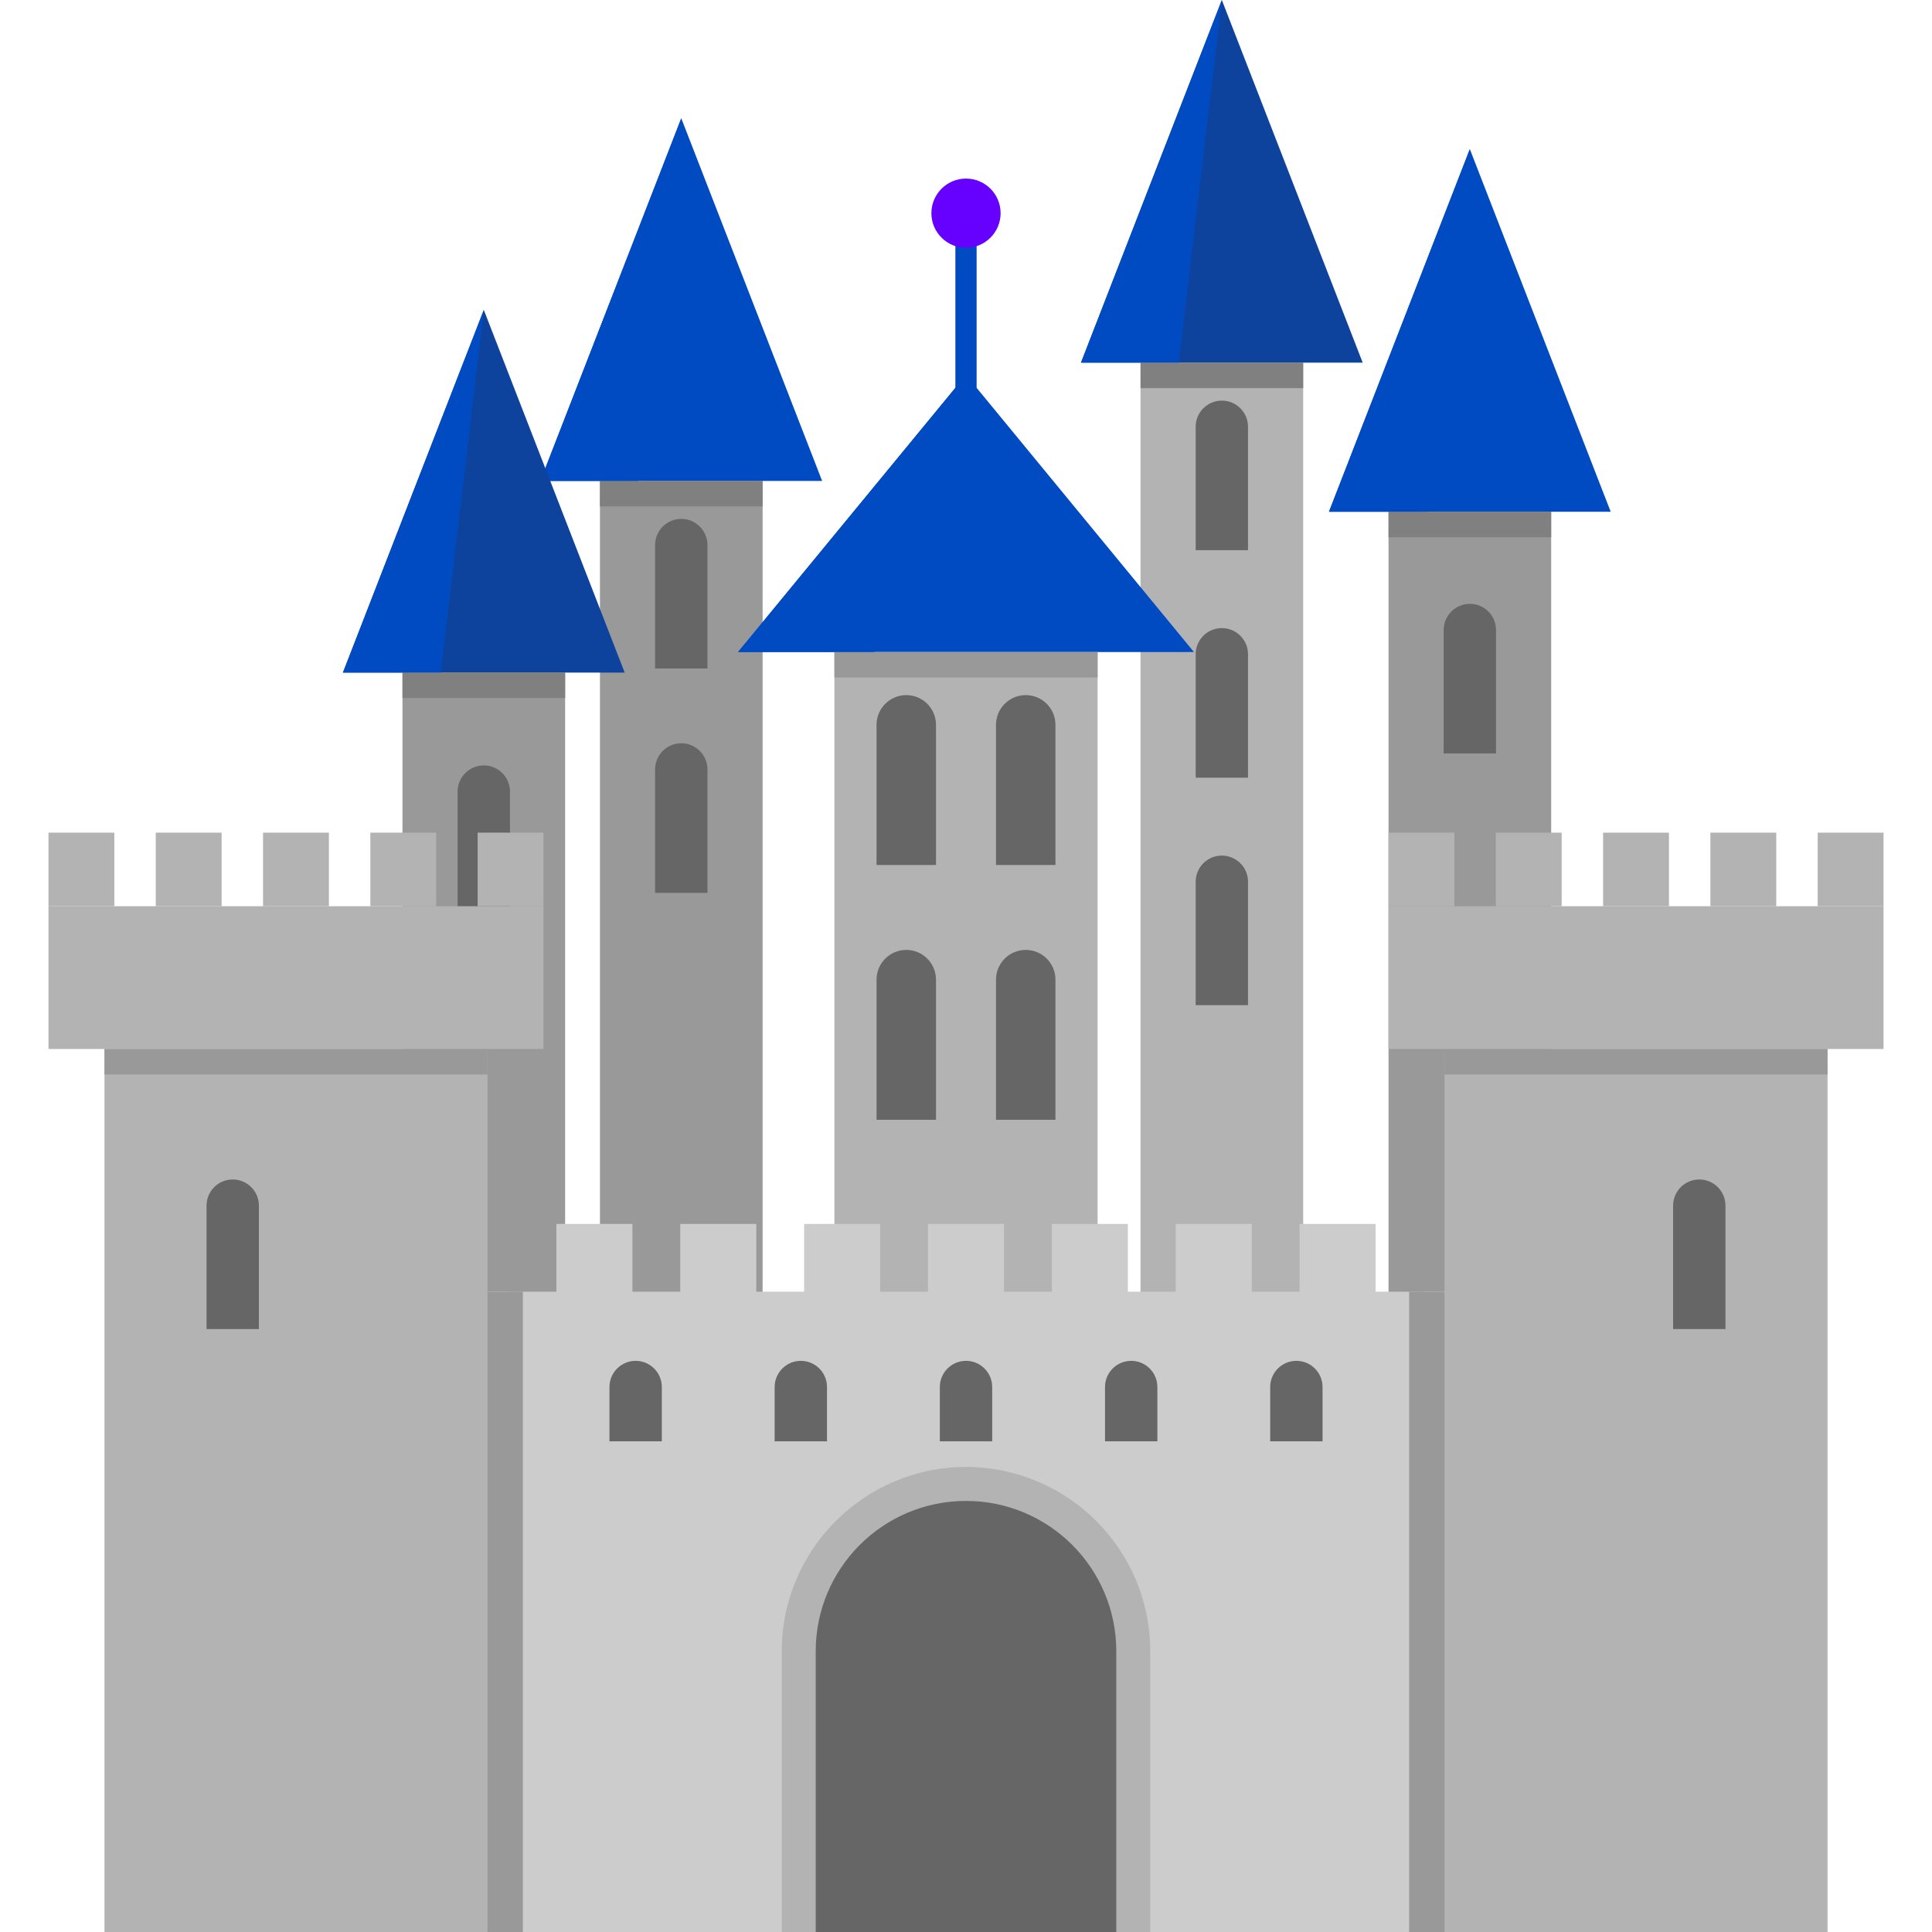
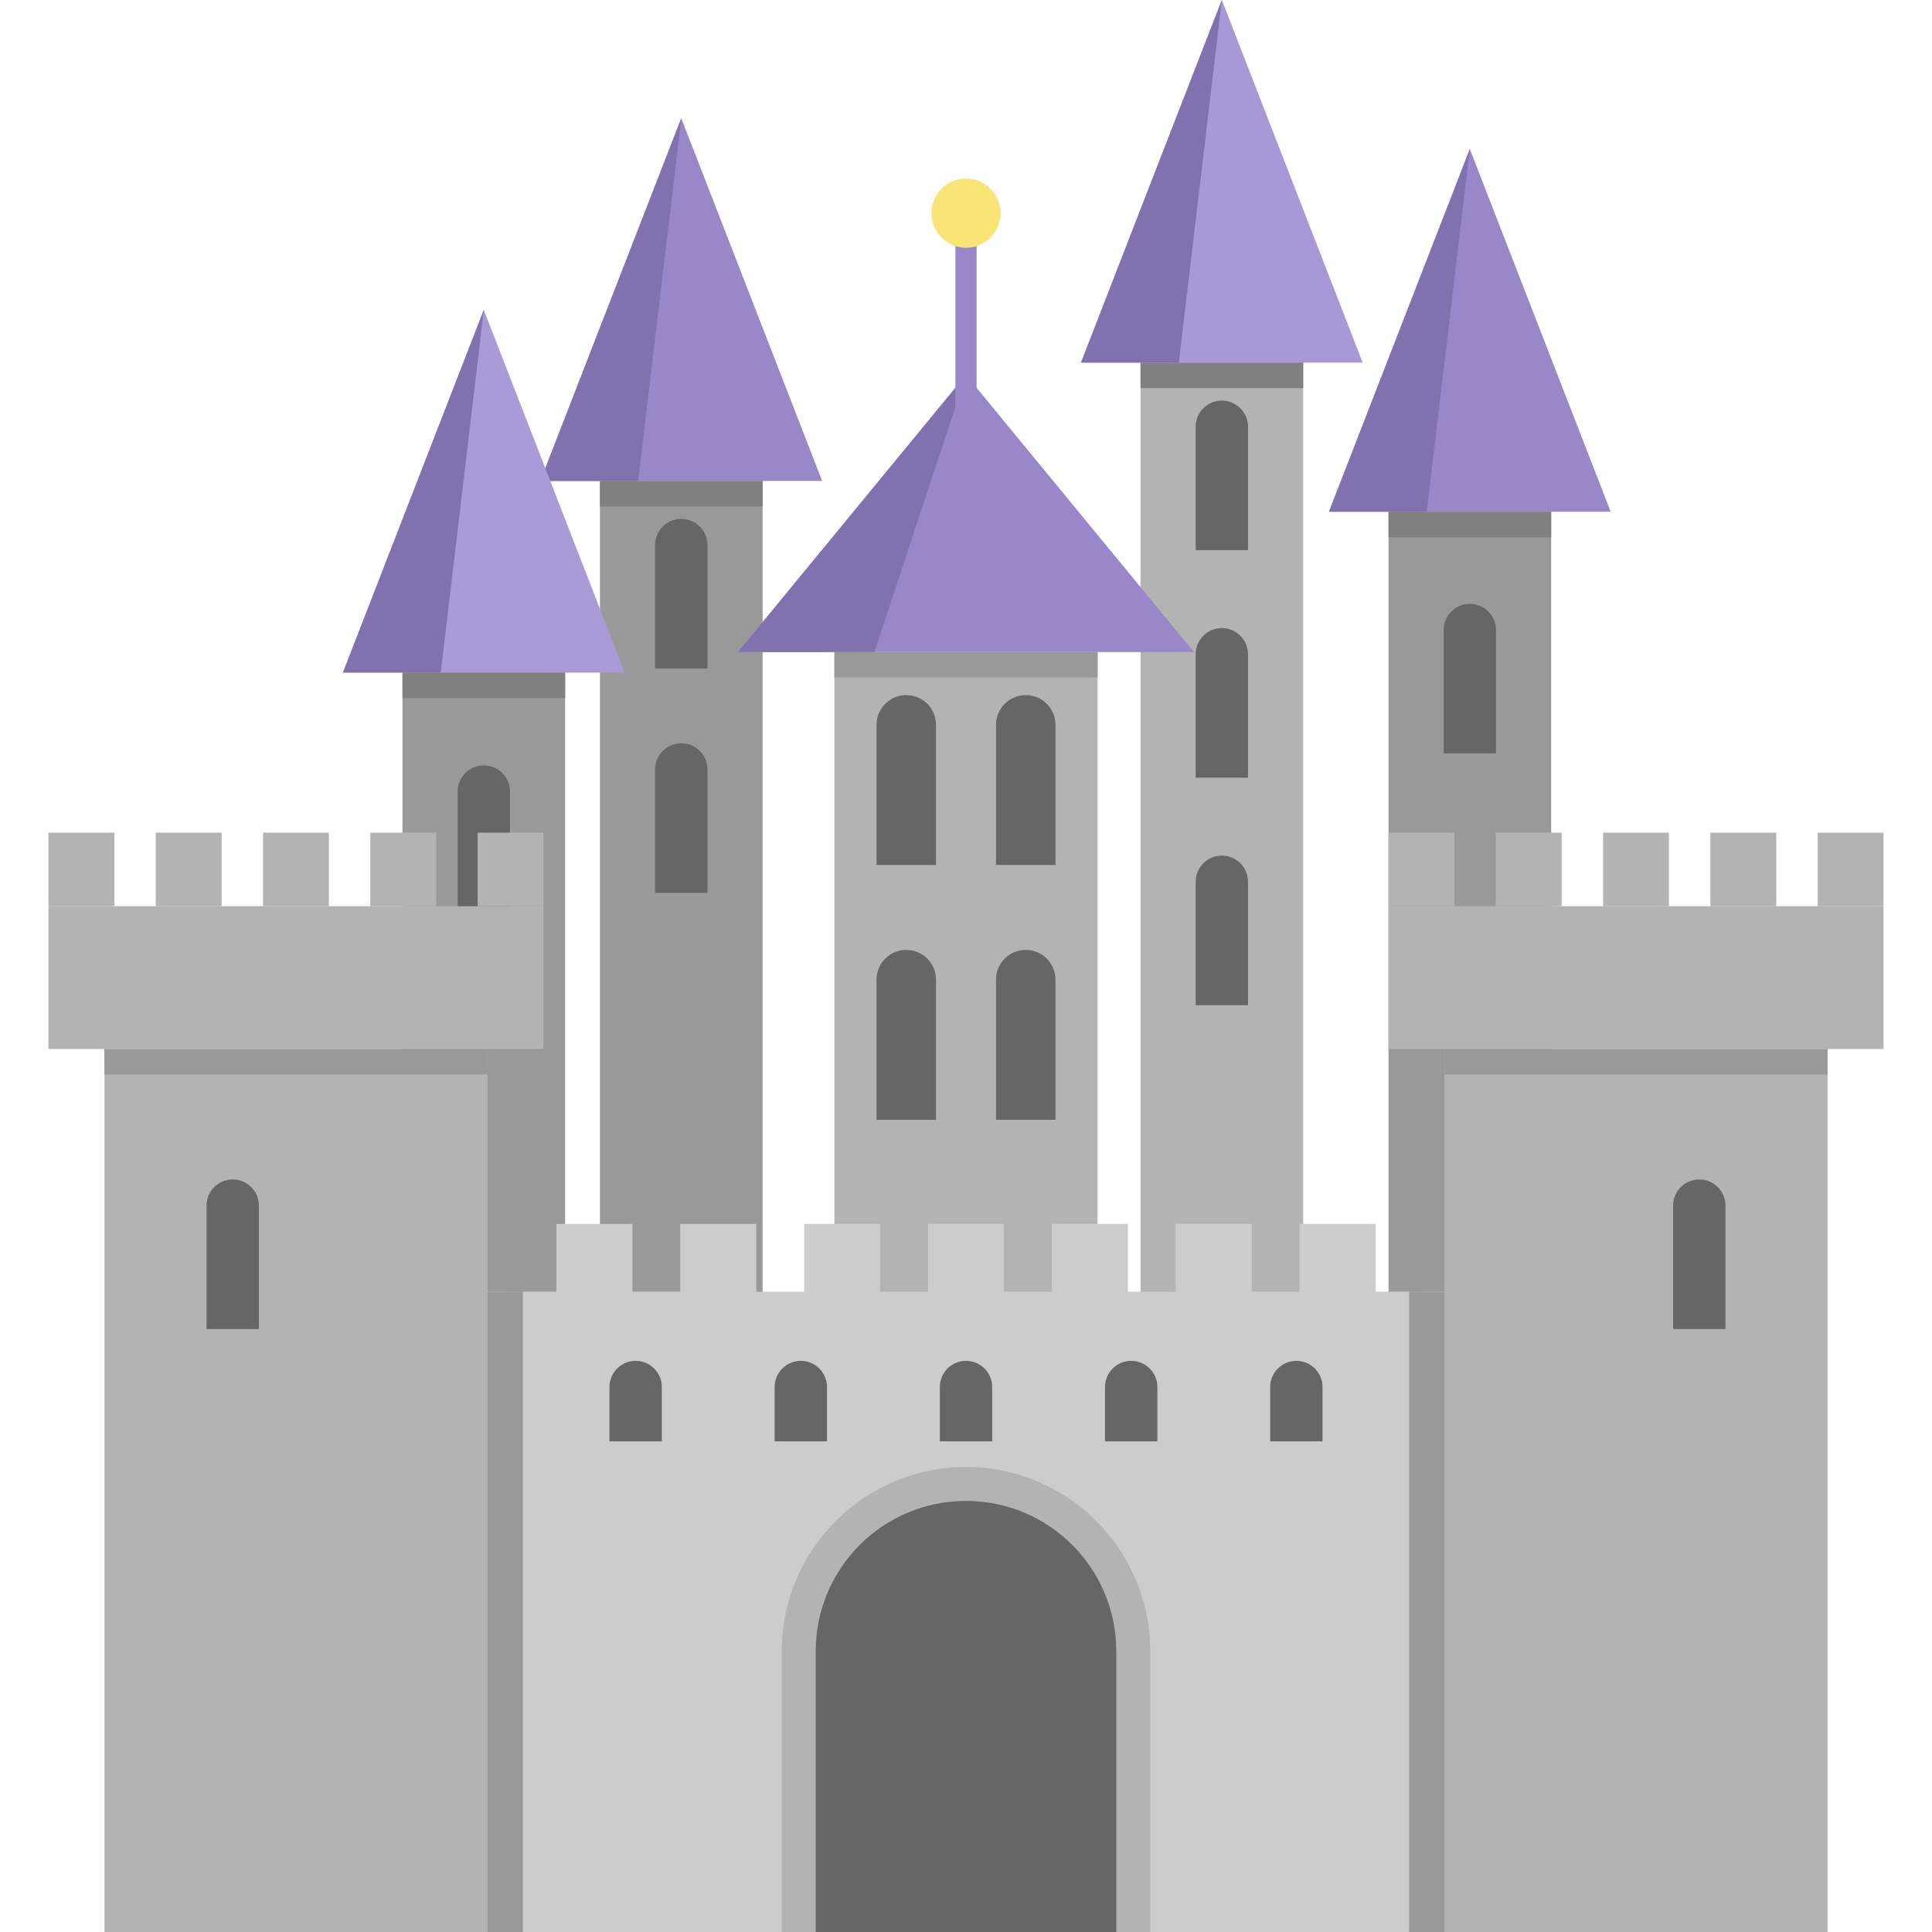
- <svg xmlns="http://www.w3.org/2000/svg" version="1.1" id="Capa_1" viewBox="0 0 454.929 454.929" xml:space="preserve" width="42px" height="42px" fill="#000000">
+ <svg xmlns="http://www.w3.org/2000/svg" version="1.1" id="Capa_1" width="42px" height="42px" viewBox="0 0 454.929 454.929" xml:space="preserve" fill="#000000">
  <g id="SVGRepo_bgCarrier" stroke-width="0" />
  <g id="SVGRepo_tracerCarrier" stroke-linecap="round" stroke-linejoin="round" />
  <g id="SVGRepo_iconCarrier">
    <g>
      <rect x="141.271" y="113.25" style="fill:#999999;" width="38.3" height="252.26" />
-       <polygon style="fill:#004bc2;" points="127.248,113.248 160.419,27.85 193.589,113.248 " />
+       <polygon style="fill:#9A87C9;" points="127.248,113.248 160.419,27.85 193.589,113.248 " />
      <path style="fill:#666666;" d="M166.583,157.403h-12.328v-29.058c0-3.404,2.76-6.164,6.164-6.164h0c3.404,0,6.164,2.76,6.164,6.164 V157.403z" />
      <path style="fill:#666666;" d="M166.583,210.236h-12.328v-29.058c0-3.404,2.76-6.164,6.164-6.164h0c3.404,0,6.164,2.76,6.164,6.164 V210.236z" />
      <rect x="141.271" y="113.25" style="fill:#808080;" width="38.3" height="6" />
-       <polygon style="fill:#004bc2;" points="160.419,27.85 150.282,113.243 127.248,113.248 " />
+       <polygon style="fill:#8172AF;" points="160.419,27.85 150.282,113.243 127.248,113.248 " />
      <g>
        <rect x="326.956" y="120.511" style="fill:#999999;" width="38.3" height="252.26" />
-         <polygon style="fill:#004bc2;" points="312.933,120.507 346.103,35.109 379.274,120.507 " />
+         <polygon style="fill:#9A87C9;" points="312.933,120.507 346.103,35.109 379.274,120.507 " />
        <path style="fill:#666666;" d="M352.27,177.41h-12.328v-29.058c0-3.404,2.76-6.164,6.164-6.164l0,0 c3.404,0,6.164,2.76,6.164,6.164V177.41z" />
        <rect x="326.956" y="120.51" style="fill:#808080;" width="38.3" height="6" />
-         <polygon style="fill:#004bc2;" points="346.103,35.109 335.966,120.502 312.933,120.507 " />
+         <polygon style="fill:#8172AF;" points="346.103,35.109 335.966,120.502 312.933,120.507 " />
      </g>
      <rect x="94.771" y="158.368" style="fill:#999999;" width="38.3" height="252.27" />
-       <polygon style="fill:#0d439c;" points="80.751,158.373 113.921,72.975 147.092,158.373 " />
+       <polygon style="fill:#A99AD8;" points="80.751,158.373 113.921,72.975 147.092,158.373 " />
      <rect x="268.561" y="85.398" style="fill:#B3B3B3;" width="38.3" height="252.26" />
-       <polygon style="fill:#0d439c;" points="254.537,85.398 287.708,0 320.878,85.398 " />
+       <polygon style="fill:#A798D8;" points="254.537,85.398 287.708,0 320.878,85.398 " />
      <path style="fill:#666666;" d="M293.872,129.553h-12.328v-29.058c0-3.404,2.76-6.164,6.164-6.164l0,0 c3.404,0,6.164,2.76,6.164,6.164V129.553z" />
      <path style="fill:#666666;" d="M293.872,183.12h-12.328v-29.058c0-3.404,2.76-6.164,6.164-6.164l0,0 c3.404,0,6.164,2.76,6.164,6.164V183.12z" />
      <path style="fill:#666666;" d="M293.872,236.687h-12.328v-29.058c0-3.404,2.76-6.164,6.164-6.164l0,0 c3.404,0,6.164,2.76,6.164,6.164V236.687z" />
      <path style="fill:#666666;" d="M120.085,215.453h-12.328v-29.058c0-3.404,2.76-6.164,6.164-6.164h0c3.404,0,6.164,2.76,6.164,6.164 V215.453z" />
      <rect x="196.481" y="153.528" style="fill:#B3B3B3;" width="61.97" height="286.49" />
-       <polygon style="fill:#004bc2;" points="173.794,153.532 227.465,88.285 281.135,153.532 " />
+       <polygon style="fill:#9A87C9;" points="173.794,153.532 227.465,88.285 281.135,153.532 " />
      <g>
        <path style="fill:#666666;" d="M220.4,203.677h-14v-33c0-3.866,3.134-7,7-7h0c3.866,0,7,3.134,7,7V203.677z" />
        <path style="fill:#666666;" d="M220.4,263.677h-14v-33c0-3.866,3.134-7,7-7h0c3.866,0,7,3.134,7,7V263.677z" />
        <path style="fill:#666666;" d="M248.529,203.677h-14v-33c0-3.866,3.134-7,7-7h0c3.866,0,7,3.134,7,7V203.677z" />
        <path style="fill:#666666;" d="M248.529,263.677h-14v-33c0-3.866,3.134-7,7-7h0c3.866,0,7,3.134,7,7V263.677z" />
      </g>
      <rect x="68.131" y="304.158" style="fill:#CCCCCC;" width="318.67" height="150.77" />
      <g>
        <rect x="72.681" y="304.158" style="fill:#CCCCCC;" width="17.9" height="4.04" />
        <rect x="101.841" y="304.158" style="fill:#CCCCCC;" width="17.91" height="4.04" />
        <rect x="131.013" y="288.198" style="fill:#CCCCCC;" width="17.904" height="20" />
        <rect x="160.179" y="288.198" style="fill:#CCCCCC;" width="17.904" height="20" />
        <rect x="189.346" y="288.198" style="fill:#CCCCCC;" width="17.904" height="20" />
        <rect x="218.513" y="288.198" style="fill:#CCCCCC;" width="17.904" height="20" />
        <rect x="247.679" y="288.198" style="fill:#CCCCCC;" width="17.904" height="20" />
        <rect x="276.846" y="288.198" style="fill:#CCCCCC;" width="17.904" height="20" />
        <rect x="306.013" y="288.198" style="fill:#CCCCCC;" width="17.904" height="20" />
        <rect x="335.181" y="304.158" style="fill:#CCCCCC;" width="17.9" height="4.04" />
        <rect x="364.341" y="304.158" style="fill:#CCCCCC;" width="17.91" height="4.04" />
      </g>
      <g>
        <rect x="68.131" y="304.158" style="fill:#999999;" width="54.99" height="150.77" />
        <rect x="331.811" y="304.158" style="fill:#999999;" width="54.99" height="150.77" />
      </g>
      <rect x="24.601" y="247.008" style="fill:#B3B3B3;" width="90.19" height="207.92" />
      <g>
        <rect x="11.414" y="196.065" style="fill:#B3B3B3;" width="15.507" height="17.323" />
        <rect x="36.677" y="196.065" style="fill:#B3B3B3;" width="15.507" height="17.323" />
        <rect x="61.94" y="196.065" style="fill:#B3B3B3;" width="15.507" height="17.323" />
        <rect x="87.203" y="196.065" style="fill:#B3B3B3;" width="15.507" height="17.323" />
        <rect x="112.466" y="196.065" style="fill:#B3B3B3;" width="15.507" height="17.323" />
      </g>
      <rect x="11.414" y="213.388" style="fill:#B3B3B3;" width="116.559" height="33.621" />
      <rect x="340.141" y="247.008" style="fill:#B3B3B3;" width="90.19" height="207.92" />
      <g>
        <rect x="326.956" y="196.065" style="fill:#B3B3B3;" width="15.507" height="17.323" />
        <rect x="352.219" y="196.065" style="fill:#B3B3B3;" width="15.507" height="17.323" />
        <rect x="377.482" y="196.065" style="fill:#B3B3B3;" width="15.507" height="17.323" />
        <rect x="402.745" y="196.065" style="fill:#B3B3B3;" width="15.507" height="17.323" />
        <rect x="428.008" y="196.065" style="fill:#B3B3B3;" width="15.507" height="17.323" />
      </g>
      <rect x="326.956" y="213.388" style="fill:#B3B3B3;" width="116.559" height="33.621" />
      <rect x="94.771" y="158.368" style="fill:#808080;" width="38.3" height="6" />
      <rect x="268.561" y="85.398" style="fill:#808080;" width="38.3" height="6" />
      <rect x="196.481" y="153.528" style="fill:#999999;" width="61.97" height="6" />
      <rect x="24.601" y="247.008" style="fill:#999999;" width="90.19" height="6" />
      <rect x="340.141" y="247.008" style="fill:#999999;" width="90.19" height="6" />
-       <polygon style="fill:#004bc2;" points="113.921,72.975 103.784,158.368 80.751,158.373 " />
-       <polygon style="fill:#004bc2;" points="287.708,0 277.571,85.393 254.537,85.398 " />
-       <polygon style="fill:#004bc2;" points="227.465,88.285 205.907,153.528 173.794,153.532 " />
+       <polygon style="fill:#8172AF;" points="113.921,72.975 103.784,158.368 80.751,158.373 " />
+       <polygon style="fill:#8172AF;" points="287.708,0 277.571,85.393 254.537,85.398 " />
+       <polygon style="fill:#8172AF;" points="227.465,88.285 205.907,153.528 173.794,153.532 " />
      <path style="fill:#B3B3B3;" d="M270.851,388.808v66.12h-86.77v-66.12c0-23.92,19.46-43.38,43.38-43.38 C251.391,345.428,270.851,364.888,270.851,388.808z" />
      <path style="fill:#666666;" d="M227.465,353.425L227.465,353.425c-19.544,0-35.387,15.844-35.387,35.387v66.117h70.775v-66.117 C262.852,369.268,247.009,353.425,227.465,353.425z" />
      <g>
        <path style="fill:#666666;" d="M60.964,312.953H48.636v-29.058c0-3.404,2.76-6.164,6.164-6.164h0c3.404,0,6.164,2.76,6.164,6.164 V312.953z" />
        <path style="fill:#666666;" d="M406.296,312.953h-12.328v-29.058c0-3.404,2.76-6.164,6.164-6.164h0 c3.404,0,6.164,2.76,6.164,6.164V312.953z" />
      </g>
      <g>
        <path style="fill:#666666;" d="M155.839,339.392h-12.328v-12.788c0-3.404,2.76-6.164,6.164-6.164h0 c3.404,0,6.164,2.76,6.164,6.164V339.392z" />
        <path style="fill:#666666;" d="M194.734,339.392h-12.328v-12.788c0-3.404,2.76-6.164,6.164-6.164h0 c3.404,0,6.164,2.76,6.164,6.164V339.392z" />
        <path style="fill:#666666;" d="M233.63,339.392h-12.328v-12.788c0-3.404,2.76-6.164,6.164-6.164h0c3.404,0,6.164,2.76,6.164,6.164 V339.392z" />
        <path style="fill:#666666;" d="M272.526,339.392h-12.328v-12.788c0-3.404,2.76-6.164,6.164-6.164h0 c3.404,0,6.164,2.76,6.164,6.164V339.392z" />
        <path style="fill:#666666;" d="M311.421,339.392h-12.328v-12.788c0-3.404,2.76-6.164,6.164-6.164l0,0 c3.404,0,6.164,2.76,6.164,6.164V339.392z" />
      </g>
-       <rect x="224.965" y="50.198" style="fill:#004bc2;" width="5" height="62.531" />
-       <circle style="fill:#6600ff;" cx="227.465" cy="50.198" r="8.149" />
+       <rect x="224.965" y="50.198" style="fill:#9A87C9;" width="5" height="62.531" />
+       <circle style="fill:#F9E575;" cx="227.465" cy="50.198" r="8.149" />
    </g>
  </g>
</svg>
